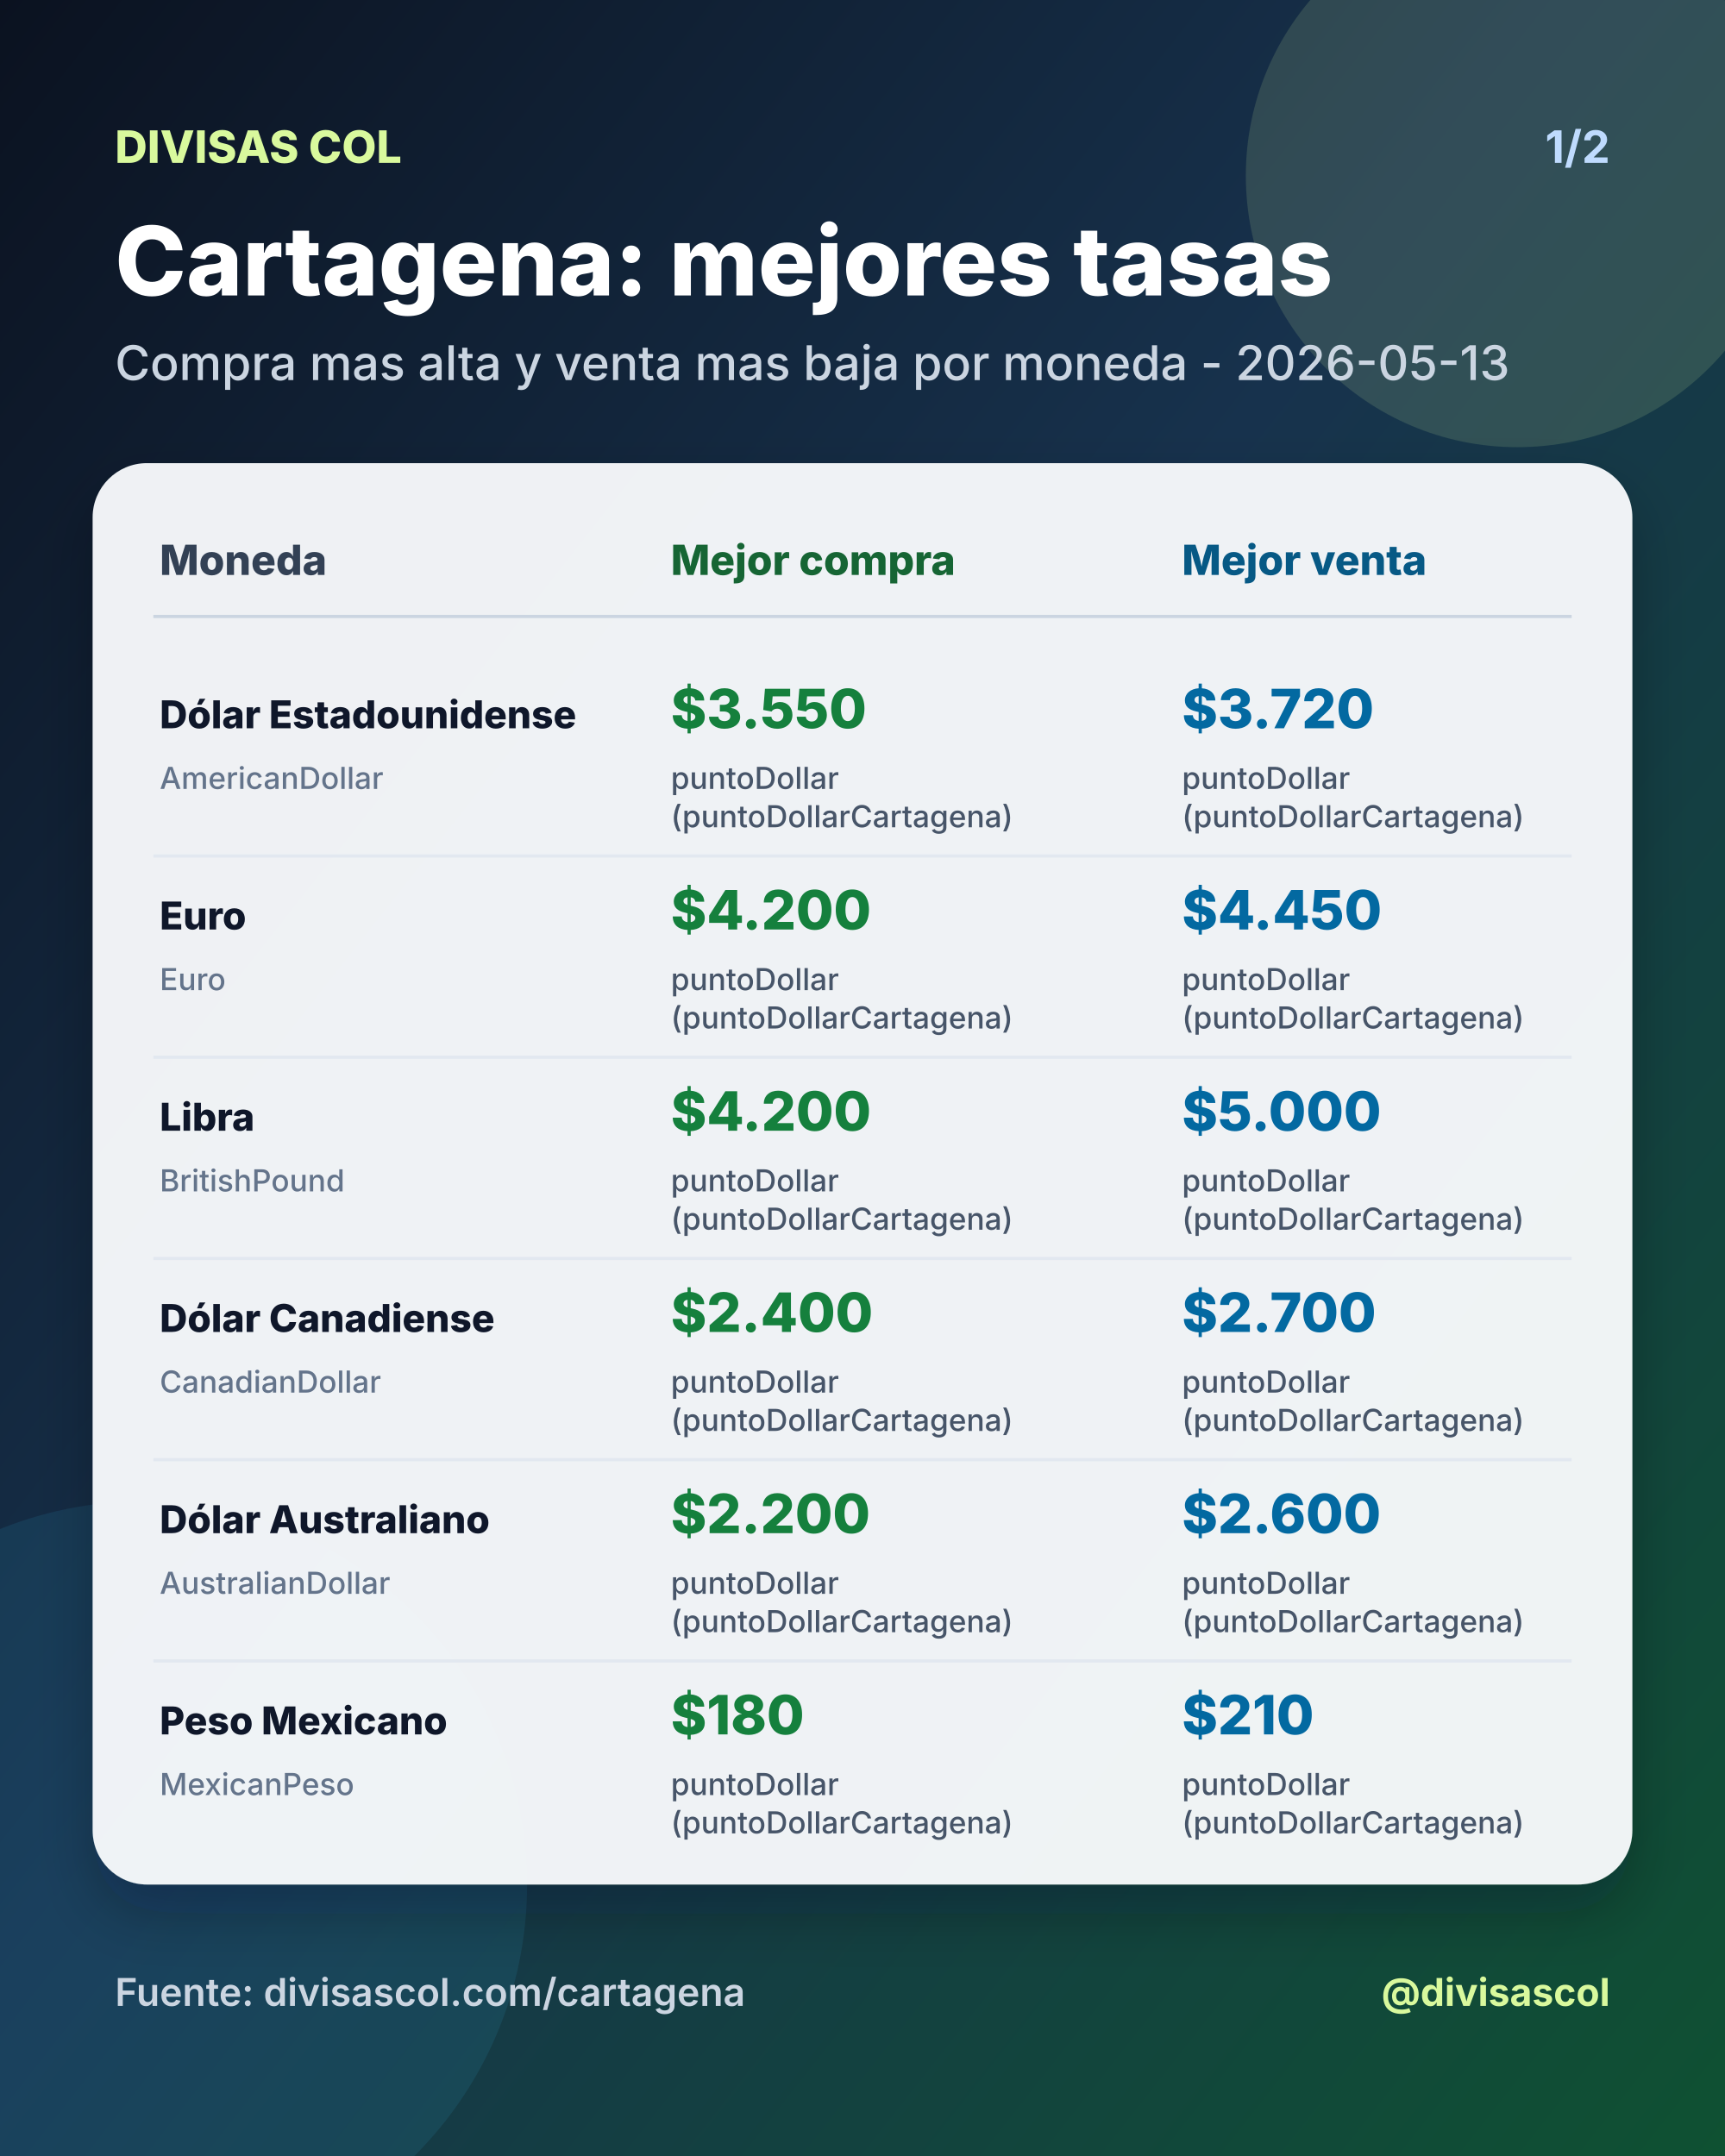
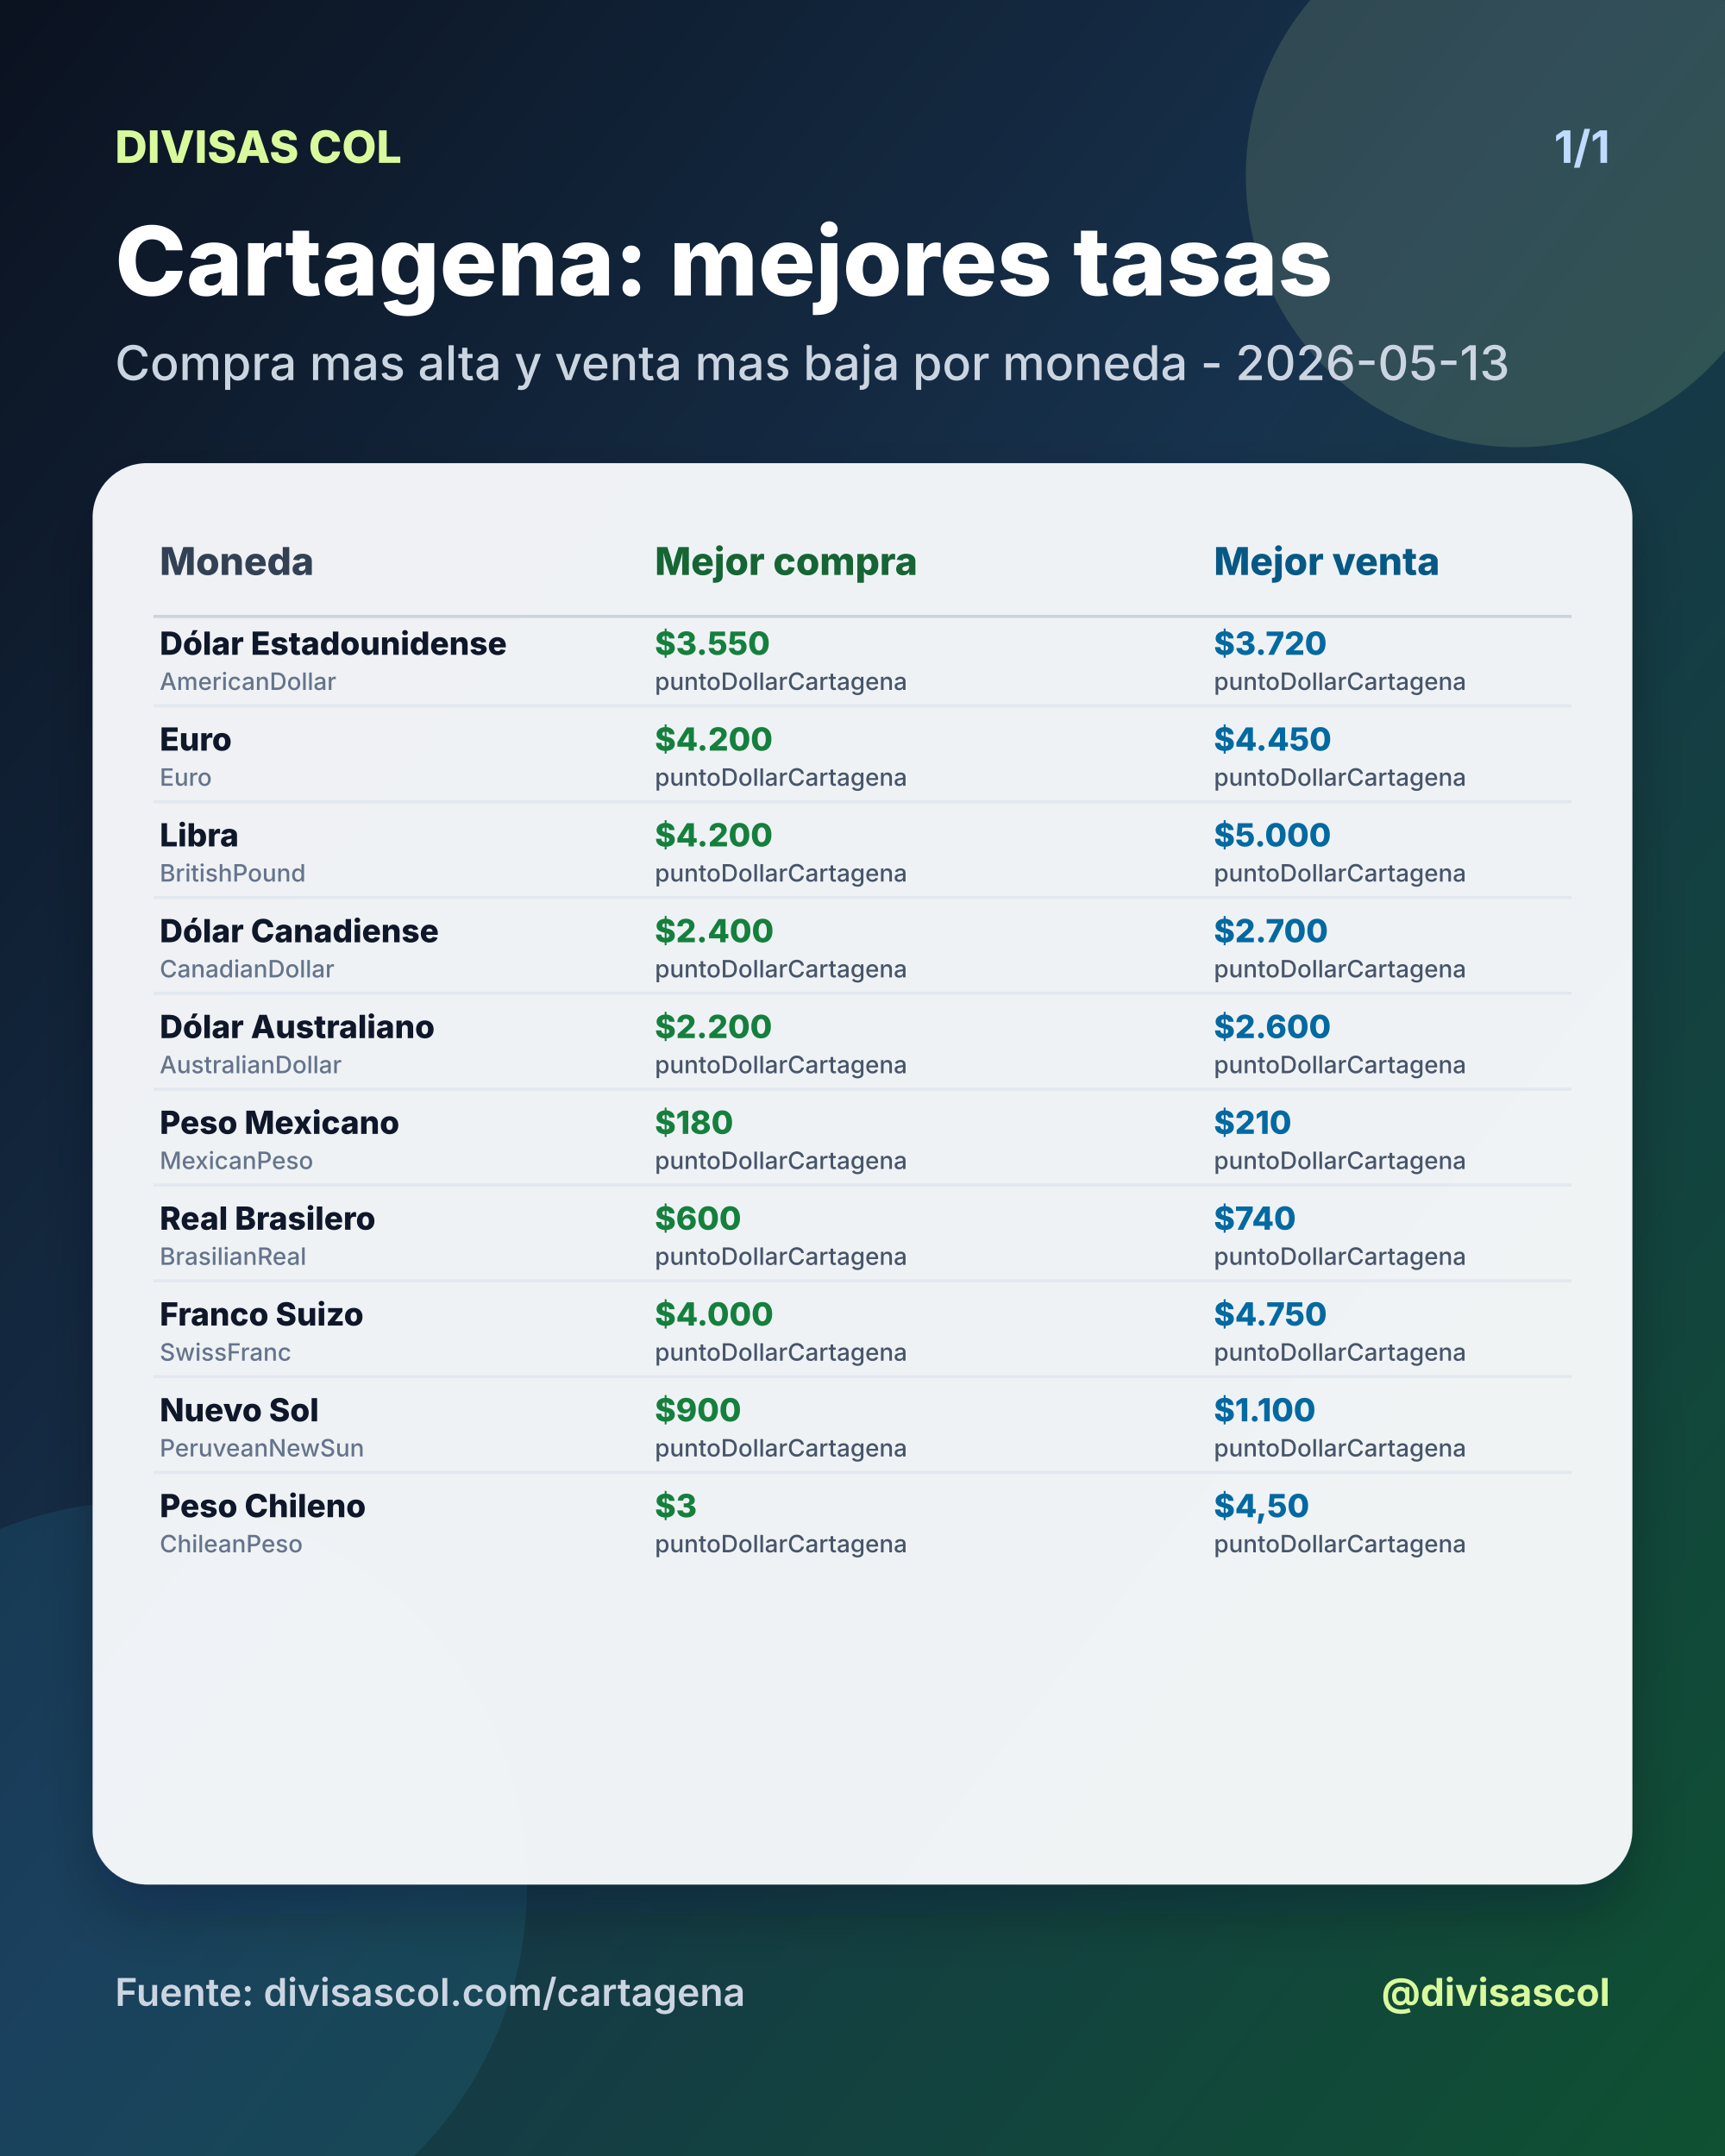
<svg xmlns="http://www.w3.org/2000/svg" width="1080" height="1350" viewBox="0 0 1080 1350">
  <defs>
    <linearGradient id="bg" x1="0" y1="0" x2="1" y2="1">
      <stop offset="0%" stop-color="#0b1220" />
      <stop offset="46%" stop-color="#17324d" />
      <stop offset="100%" stop-color="#0f5132" />
    </linearGradient>
    <filter id="shadow" x="-20%" y="-20%" width="140%" height="140%">
      <feDropShadow dx="0" dy="18" stdDeviation="18" flood-color="#020617" flood-opacity="0.28" />
    </filter>
  </defs>
  <rect width="1080" height="1350" fill="url(#bg)" />
  <circle cx="950" cy="110" r="170" fill="#d9f99d" opacity="0.14" />
  <circle cx="90" cy="1180" r="240" fill="#38bdf8" opacity="0.10" />
  <text x="72" y="102" fill="#d9f99d" font-size="28" font-family="Inter, Arial, sans-serif" font-weight="800" text-anchor="start">DIVISAS COL</text>
-   <text x="1008" y="102" fill="#bfdbfe" font-size="28" font-family="Inter, Arial, sans-serif" font-weight="700" text-anchor="end">1/2</text>
+   <text x="1008" y="102" fill="#bfdbfe" font-size="28" font-family="Inter, Arial, sans-serif" font-weight="700" text-anchor="end">1/1</text>
  <text x="72" y="185" fill="#ffffff" font-size="60" font-family="Inter, Arial, sans-serif" font-weight="800" text-anchor="start">Cartagena: mejores tasas</text>
  <text x="72" y="238" fill="#cbd5e1" font-size="30" font-family="Inter, Arial, sans-serif" font-weight="500" text-anchor="start">Compra mas alta y venta mas baja por moneda - 2026-05-13</text>
  <rect x="58" y="290" width="964" height="890" rx="34" fill="#f8fafc" opacity="0.96" filter="url(#shadow)" />
-   <text x="100" y="360" fill="#334155" font-size="26" font-family="Inter, Arial, sans-serif" font-weight="800" text-anchor="start">Moneda</text>
-   <text x="420" y="360" fill="#166534" font-size="26" font-family="Inter, Arial, sans-serif" font-weight="800" text-anchor="start">Mejor compra</text>
-   <text x="740" y="360" fill="#075985" font-size="26" font-family="Inter, Arial, sans-serif" font-weight="800" text-anchor="start">Mejor venta</text>
+   <text x="100" y="360" fill="#334155" font-size="24" font-family="Inter, Arial, sans-serif" font-weight="800" text-anchor="start">Moneda</text>
+   <text x="410" y="360" fill="#166534" font-size="24" font-family="Inter, Arial, sans-serif" font-weight="800" text-anchor="start">Mejor compra</text>
+   <text x="760" y="360" fill="#075985" font-size="24" font-family="Inter, Arial, sans-serif" font-weight="800" text-anchor="start">Mejor venta</text>
  <line x1="96" y1="386" x2="984" y2="386" stroke="#cbd5e1" stroke-width="2" />
-   <text x="100" y="456" fill="#0f172a" font-size="24" font-family="Inter, Arial, sans-serif" font-weight="800" text-anchor="start">Dólar Estadounidense</text>
-   <text x="100" y="494" fill="#64748b" font-size="19" font-family="Inter, Arial, sans-serif" font-weight="500" text-anchor="start">AmericanDollar</text>
-   <text x="420" y="456" fill="#15803d" font-size="34" font-family="Inter, Arial, sans-serif" font-weight="800" text-anchor="start">$3.550</text>
-   <text x="420" y="494" fill="#475569" font-size="19" font-family="Inter, Arial, sans-serif" font-weight="500" text-anchor="start">puntoDollar</text>
-   <text x="420" y="518" fill="#475569" font-size="19" font-family="Inter, Arial, sans-serif" font-weight="500" text-anchor="start">(puntoDollarCartagena)</text>
-   <text x="740" y="456" fill="#0369a1" font-size="34" font-family="Inter, Arial, sans-serif" font-weight="800" text-anchor="start">$3.720</text>
-   <text x="740" y="494" fill="#475569" font-size="19" font-family="Inter, Arial, sans-serif" font-weight="500" text-anchor="start">puntoDollar</text>
-   <text x="740" y="518" fill="#475569" font-size="19" font-family="Inter, Arial, sans-serif" font-weight="500" text-anchor="start">(puntoDollarCartagena)</text>
-   <line x1="96" y1="536" x2="984" y2="536" stroke="#e2e8f0" stroke-width="2" />
-   <text x="100" y="582" fill="#0f172a" font-size="24" font-family="Inter, Arial, sans-serif" font-weight="800" text-anchor="start">Euro</text>
-   <text x="100" y="620" fill="#64748b" font-size="19" font-family="Inter, Arial, sans-serif" font-weight="500" text-anchor="start">Euro</text>
-   <text x="420" y="582" fill="#15803d" font-size="34" font-family="Inter, Arial, sans-serif" font-weight="800" text-anchor="start">$4.200</text>
-   <text x="420" y="620" fill="#475569" font-size="19" font-family="Inter, Arial, sans-serif" font-weight="500" text-anchor="start">puntoDollar</text>
-   <text x="420" y="644" fill="#475569" font-size="19" font-family="Inter, Arial, sans-serif" font-weight="500" text-anchor="start">(puntoDollarCartagena)</text>
-   <text x="740" y="582" fill="#0369a1" font-size="34" font-family="Inter, Arial, sans-serif" font-weight="800" text-anchor="start">$4.450</text>
-   <text x="740" y="620" fill="#475569" font-size="19" font-family="Inter, Arial, sans-serif" font-weight="500" text-anchor="start">puntoDollar</text>
-   <text x="740" y="644" fill="#475569" font-size="19" font-family="Inter, Arial, sans-serif" font-weight="500" text-anchor="start">(puntoDollarCartagena)</text>
-   <line x1="96" y1="662" x2="984" y2="662" stroke="#e2e8f0" stroke-width="2" />
-   <text x="100" y="708" fill="#0f172a" font-size="24" font-family="Inter, Arial, sans-serif" font-weight="800" text-anchor="start">Libra</text>
-   <text x="100" y="746" fill="#64748b" font-size="19" font-family="Inter, Arial, sans-serif" font-weight="500" text-anchor="start">BritishPound</text>
-   <text x="420" y="708" fill="#15803d" font-size="34" font-family="Inter, Arial, sans-serif" font-weight="800" text-anchor="start">$4.200</text>
-   <text x="420" y="746" fill="#475569" font-size="19" font-family="Inter, Arial, sans-serif" font-weight="500" text-anchor="start">puntoDollar</text>
-   <text x="420" y="770" fill="#475569" font-size="19" font-family="Inter, Arial, sans-serif" font-weight="500" text-anchor="start">(puntoDollarCartagena)</text>
-   <text x="740" y="708" fill="#0369a1" font-size="34" font-family="Inter, Arial, sans-serif" font-weight="800" text-anchor="start">$5.000</text>
-   <text x="740" y="746" fill="#475569" font-size="19" font-family="Inter, Arial, sans-serif" font-weight="500" text-anchor="start">puntoDollar</text>
-   <text x="740" y="770" fill="#475569" font-size="19" font-family="Inter, Arial, sans-serif" font-weight="500" text-anchor="start">(puntoDollarCartagena)</text>
-   <line x1="96" y1="788" x2="984" y2="788" stroke="#e2e8f0" stroke-width="2" />
-   <text x="100" y="834" fill="#0f172a" font-size="24" font-family="Inter, Arial, sans-serif" font-weight="800" text-anchor="start">Dólar Canadiense</text>
-   <text x="100" y="872" fill="#64748b" font-size="19" font-family="Inter, Arial, sans-serif" font-weight="500" text-anchor="start">CanadianDollar</text>
-   <text x="420" y="834" fill="#15803d" font-size="34" font-family="Inter, Arial, sans-serif" font-weight="800" text-anchor="start">$2.400</text>
-   <text x="420" y="872" fill="#475569" font-size="19" font-family="Inter, Arial, sans-serif" font-weight="500" text-anchor="start">puntoDollar</text>
-   <text x="420" y="896" fill="#475569" font-size="19" font-family="Inter, Arial, sans-serif" font-weight="500" text-anchor="start">(puntoDollarCartagena)</text>
-   <text x="740" y="834" fill="#0369a1" font-size="34" font-family="Inter, Arial, sans-serif" font-weight="800" text-anchor="start">$2.700</text>
-   <text x="740" y="872" fill="#475569" font-size="19" font-family="Inter, Arial, sans-serif" font-weight="500" text-anchor="start">puntoDollar</text>
-   <text x="740" y="896" fill="#475569" font-size="19" font-family="Inter, Arial, sans-serif" font-weight="500" text-anchor="start">(puntoDollarCartagena)</text>
-   <line x1="96" y1="914" x2="984" y2="914" stroke="#e2e8f0" stroke-width="2" />
-   <text x="100" y="960" fill="#0f172a" font-size="24" font-family="Inter, Arial, sans-serif" font-weight="800" text-anchor="start">Dólar Australiano</text>
-   <text x="100" y="998" fill="#64748b" font-size="19" font-family="Inter, Arial, sans-serif" font-weight="500" text-anchor="start">AustralianDollar</text>
-   <text x="420" y="960" fill="#15803d" font-size="34" font-family="Inter, Arial, sans-serif" font-weight="800" text-anchor="start">$2.200</text>
-   <text x="420" y="998" fill="#475569" font-size="19" font-family="Inter, Arial, sans-serif" font-weight="500" text-anchor="start">puntoDollar</text>
-   <text x="420" y="1022" fill="#475569" font-size="19" font-family="Inter, Arial, sans-serif" font-weight="500" text-anchor="start">(puntoDollarCartagena)</text>
-   <text x="740" y="960" fill="#0369a1" font-size="34" font-family="Inter, Arial, sans-serif" font-weight="800" text-anchor="start">$2.600</text>
-   <text x="740" y="998" fill="#475569" font-size="19" font-family="Inter, Arial, sans-serif" font-weight="500" text-anchor="start">puntoDollar</text>
-   <text x="740" y="1022" fill="#475569" font-size="19" font-family="Inter, Arial, sans-serif" font-weight="500" text-anchor="start">(puntoDollarCartagena)</text>
-   <line x1="96" y1="1040" x2="984" y2="1040" stroke="#e2e8f0" stroke-width="2" />
-   <text x="100" y="1086" fill="#0f172a" font-size="24" font-family="Inter, Arial, sans-serif" font-weight="800" text-anchor="start">Peso Mexicano</text>
-   <text x="100" y="1124" fill="#64748b" font-size="19" font-family="Inter, Arial, sans-serif" font-weight="500" text-anchor="start">MexicanPeso</text>
-   <text x="420" y="1086" fill="#15803d" font-size="34" font-family="Inter, Arial, sans-serif" font-weight="800" text-anchor="start">$180</text>
-   <text x="420" y="1124" fill="#475569" font-size="19" font-family="Inter, Arial, sans-serif" font-weight="500" text-anchor="start">puntoDollar</text>
-   <text x="420" y="1148" fill="#475569" font-size="19" font-family="Inter, Arial, sans-serif" font-weight="500" text-anchor="start">(puntoDollarCartagena)</text>
-   <text x="740" y="1086" fill="#0369a1" font-size="34" font-family="Inter, Arial, sans-serif" font-weight="800" text-anchor="start">$210</text>
-   <text x="740" y="1124" fill="#475569" font-size="19" font-family="Inter, Arial, sans-serif" font-weight="500" text-anchor="start">puntoDollar</text>
-   <text x="740" y="1148" fill="#475569" font-size="19" font-family="Inter, Arial, sans-serif" font-weight="500" text-anchor="start">(puntoDollarCartagena)</text>
+   <text x="100" y="410" fill="#0f172a" font-size="20" font-family="Inter, Arial, sans-serif" font-weight="800" text-anchor="start">Dólar Estadounidense</text>
+   <text x="100" y="432" fill="#64748b" font-size="15" font-family="Inter, Arial, sans-serif" font-weight="500" text-anchor="start">AmericanDollar</text>
+   <text x="410" y="410" fill="#15803d" font-size="20" font-family="Inter, Arial, sans-serif" font-weight="800" text-anchor="start">$3.550</text>
+   <text x="410" y="432" fill="#475569" font-size="15" font-family="Inter, Arial, sans-serif" font-weight="500" text-anchor="start">puntoDollarCartagena</text>
+   <text x="760" y="410" fill="#0369a1" font-size="20" font-family="Inter, Arial, sans-serif" font-weight="800" text-anchor="start">$3.720</text>
+   <text x="760" y="432" fill="#475569" font-size="15" font-family="Inter, Arial, sans-serif" font-weight="500" text-anchor="start">puntoDollarCartagena</text>
+   <line x1="96" y1="442" x2="984" y2="442" stroke="#e2e8f0" stroke-width="2" />
+   <text x="100" y="470" fill="#0f172a" font-size="20" font-family="Inter, Arial, sans-serif" font-weight="800" text-anchor="start">Euro</text>
+   <text x="100" y="492" fill="#64748b" font-size="15" font-family="Inter, Arial, sans-serif" font-weight="500" text-anchor="start">Euro</text>
+   <text x="410" y="470" fill="#15803d" font-size="20" font-family="Inter, Arial, sans-serif" font-weight="800" text-anchor="start">$4.200</text>
+   <text x="410" y="492" fill="#475569" font-size="15" font-family="Inter, Arial, sans-serif" font-weight="500" text-anchor="start">puntoDollarCartagena</text>
+   <text x="760" y="470" fill="#0369a1" font-size="20" font-family="Inter, Arial, sans-serif" font-weight="800" text-anchor="start">$4.450</text>
+   <text x="760" y="492" fill="#475569" font-size="15" font-family="Inter, Arial, sans-serif" font-weight="500" text-anchor="start">puntoDollarCartagena</text>
+   <line x1="96" y1="502" x2="984" y2="502" stroke="#e2e8f0" stroke-width="2" />
+   <text x="100" y="530" fill="#0f172a" font-size="20" font-family="Inter, Arial, sans-serif" font-weight="800" text-anchor="start">Libra</text>
+   <text x="100" y="552" fill="#64748b" font-size="15" font-family="Inter, Arial, sans-serif" font-weight="500" text-anchor="start">BritishPound</text>
+   <text x="410" y="530" fill="#15803d" font-size="20" font-family="Inter, Arial, sans-serif" font-weight="800" text-anchor="start">$4.200</text>
+   <text x="410" y="552" fill="#475569" font-size="15" font-family="Inter, Arial, sans-serif" font-weight="500" text-anchor="start">puntoDollarCartagena</text>
+   <text x="760" y="530" fill="#0369a1" font-size="20" font-family="Inter, Arial, sans-serif" font-weight="800" text-anchor="start">$5.000</text>
+   <text x="760" y="552" fill="#475569" font-size="15" font-family="Inter, Arial, sans-serif" font-weight="500" text-anchor="start">puntoDollarCartagena</text>
+   <line x1="96" y1="562" x2="984" y2="562" stroke="#e2e8f0" stroke-width="2" />
+   <text x="100" y="590" fill="#0f172a" font-size="20" font-family="Inter, Arial, sans-serif" font-weight="800" text-anchor="start">Dólar Canadiense</text>
+   <text x="100" y="612" fill="#64748b" font-size="15" font-family="Inter, Arial, sans-serif" font-weight="500" text-anchor="start">CanadianDollar</text>
+   <text x="410" y="590" fill="#15803d" font-size="20" font-family="Inter, Arial, sans-serif" font-weight="800" text-anchor="start">$2.400</text>
+   <text x="410" y="612" fill="#475569" font-size="15" font-family="Inter, Arial, sans-serif" font-weight="500" text-anchor="start">puntoDollarCartagena</text>
+   <text x="760" y="590" fill="#0369a1" font-size="20" font-family="Inter, Arial, sans-serif" font-weight="800" text-anchor="start">$2.700</text>
+   <text x="760" y="612" fill="#475569" font-size="15" font-family="Inter, Arial, sans-serif" font-weight="500" text-anchor="start">puntoDollarCartagena</text>
+   <line x1="96" y1="622" x2="984" y2="622" stroke="#e2e8f0" stroke-width="2" />
+   <text x="100" y="650" fill="#0f172a" font-size="20" font-family="Inter, Arial, sans-serif" font-weight="800" text-anchor="start">Dólar Australiano</text>
+   <text x="100" y="672" fill="#64748b" font-size="15" font-family="Inter, Arial, sans-serif" font-weight="500" text-anchor="start">AustralianDollar</text>
+   <text x="410" y="650" fill="#15803d" font-size="20" font-family="Inter, Arial, sans-serif" font-weight="800" text-anchor="start">$2.200</text>
+   <text x="410" y="672" fill="#475569" font-size="15" font-family="Inter, Arial, sans-serif" font-weight="500" text-anchor="start">puntoDollarCartagena</text>
+   <text x="760" y="650" fill="#0369a1" font-size="20" font-family="Inter, Arial, sans-serif" font-weight="800" text-anchor="start">$2.600</text>
+   <text x="760" y="672" fill="#475569" font-size="15" font-family="Inter, Arial, sans-serif" font-weight="500" text-anchor="start">puntoDollarCartagena</text>
+   <line x1="96" y1="682" x2="984" y2="682" stroke="#e2e8f0" stroke-width="2" />
+   <text x="100" y="710" fill="#0f172a" font-size="20" font-family="Inter, Arial, sans-serif" font-weight="800" text-anchor="start">Peso Mexicano</text>
+   <text x="100" y="732" fill="#64748b" font-size="15" font-family="Inter, Arial, sans-serif" font-weight="500" text-anchor="start">MexicanPeso</text>
+   <text x="410" y="710" fill="#15803d" font-size="20" font-family="Inter, Arial, sans-serif" font-weight="800" text-anchor="start">$180</text>
+   <text x="410" y="732" fill="#475569" font-size="15" font-family="Inter, Arial, sans-serif" font-weight="500" text-anchor="start">puntoDollarCartagena</text>
+   <text x="760" y="710" fill="#0369a1" font-size="20" font-family="Inter, Arial, sans-serif" font-weight="800" text-anchor="start">$210</text>
+   <text x="760" y="732" fill="#475569" font-size="15" font-family="Inter, Arial, sans-serif" font-weight="500" text-anchor="start">puntoDollarCartagena</text>
+   <line x1="96" y1="742" x2="984" y2="742" stroke="#e2e8f0" stroke-width="2" />
+   <text x="100" y="770" fill="#0f172a" font-size="20" font-family="Inter, Arial, sans-serif" font-weight="800" text-anchor="start">Real Brasilero</text>
+   <text x="100" y="792" fill="#64748b" font-size="15" font-family="Inter, Arial, sans-serif" font-weight="500" text-anchor="start">BrasilianReal</text>
+   <text x="410" y="770" fill="#15803d" font-size="20" font-family="Inter, Arial, sans-serif" font-weight="800" text-anchor="start">$600</text>
+   <text x="410" y="792" fill="#475569" font-size="15" font-family="Inter, Arial, sans-serif" font-weight="500" text-anchor="start">puntoDollarCartagena</text>
+   <text x="760" y="770" fill="#0369a1" font-size="20" font-family="Inter, Arial, sans-serif" font-weight="800" text-anchor="start">$740</text>
+   <text x="760" y="792" fill="#475569" font-size="15" font-family="Inter, Arial, sans-serif" font-weight="500" text-anchor="start">puntoDollarCartagena</text>
+   <line x1="96" y1="802" x2="984" y2="802" stroke="#e2e8f0" stroke-width="2" />
+   <text x="100" y="830" fill="#0f172a" font-size="20" font-family="Inter, Arial, sans-serif" font-weight="800" text-anchor="start">Franco Suizo</text>
+   <text x="100" y="852" fill="#64748b" font-size="15" font-family="Inter, Arial, sans-serif" font-weight="500" text-anchor="start">SwissFranc</text>
+   <text x="410" y="830" fill="#15803d" font-size="20" font-family="Inter, Arial, sans-serif" font-weight="800" text-anchor="start">$4.000</text>
+   <text x="410" y="852" fill="#475569" font-size="15" font-family="Inter, Arial, sans-serif" font-weight="500" text-anchor="start">puntoDollarCartagena</text>
+   <text x="760" y="830" fill="#0369a1" font-size="20" font-family="Inter, Arial, sans-serif" font-weight="800" text-anchor="start">$4.750</text>
+   <text x="760" y="852" fill="#475569" font-size="15" font-family="Inter, Arial, sans-serif" font-weight="500" text-anchor="start">puntoDollarCartagena</text>
+   <line x1="96" y1="862" x2="984" y2="862" stroke="#e2e8f0" stroke-width="2" />
+   <text x="100" y="890" fill="#0f172a" font-size="20" font-family="Inter, Arial, sans-serif" font-weight="800" text-anchor="start">Nuevo Sol</text>
+   <text x="100" y="912" fill="#64748b" font-size="15" font-family="Inter, Arial, sans-serif" font-weight="500" text-anchor="start">PeruveanNewSun</text>
+   <text x="410" y="890" fill="#15803d" font-size="20" font-family="Inter, Arial, sans-serif" font-weight="800" text-anchor="start">$900</text>
+   <text x="410" y="912" fill="#475569" font-size="15" font-family="Inter, Arial, sans-serif" font-weight="500" text-anchor="start">puntoDollarCartagena</text>
+   <text x="760" y="890" fill="#0369a1" font-size="20" font-family="Inter, Arial, sans-serif" font-weight="800" text-anchor="start">$1.100</text>
+   <text x="760" y="912" fill="#475569" font-size="15" font-family="Inter, Arial, sans-serif" font-weight="500" text-anchor="start">puntoDollarCartagena</text>
+   <line x1="96" y1="922" x2="984" y2="922" stroke="#e2e8f0" stroke-width="2" />
+   <text x="100" y="950" fill="#0f172a" font-size="20" font-family="Inter, Arial, sans-serif" font-weight="800" text-anchor="start">Peso Chileno</text>
+   <text x="100" y="972" fill="#64748b" font-size="15" font-family="Inter, Arial, sans-serif" font-weight="500" text-anchor="start">ChileanPeso</text>
+   <text x="410" y="950" fill="#15803d" font-size="20" font-family="Inter, Arial, sans-serif" font-weight="800" text-anchor="start">$3</text>
+   <text x="410" y="972" fill="#475569" font-size="15" font-family="Inter, Arial, sans-serif" font-weight="500" text-anchor="start">puntoDollarCartagena</text>
+   <text x="760" y="950" fill="#0369a1" font-size="20" font-family="Inter, Arial, sans-serif" font-weight="800" text-anchor="start">$4,50</text>
+   <text x="760" y="972" fill="#475569" font-size="15" font-family="Inter, Arial, sans-serif" font-weight="500" text-anchor="start">puntoDollarCartagena</text>
  <text x="72" y="1256" fill="#cbd5e1" font-size="24" font-family="Inter, Arial, sans-serif" font-weight="600" text-anchor="start">Fuente: divisascol.com/cartagena</text>
  <text x="1008" y="1256" fill="#d9f99d" font-size="24" font-family="Inter, Arial, sans-serif" font-weight="700" text-anchor="end">@divisascol</text>
</svg>
